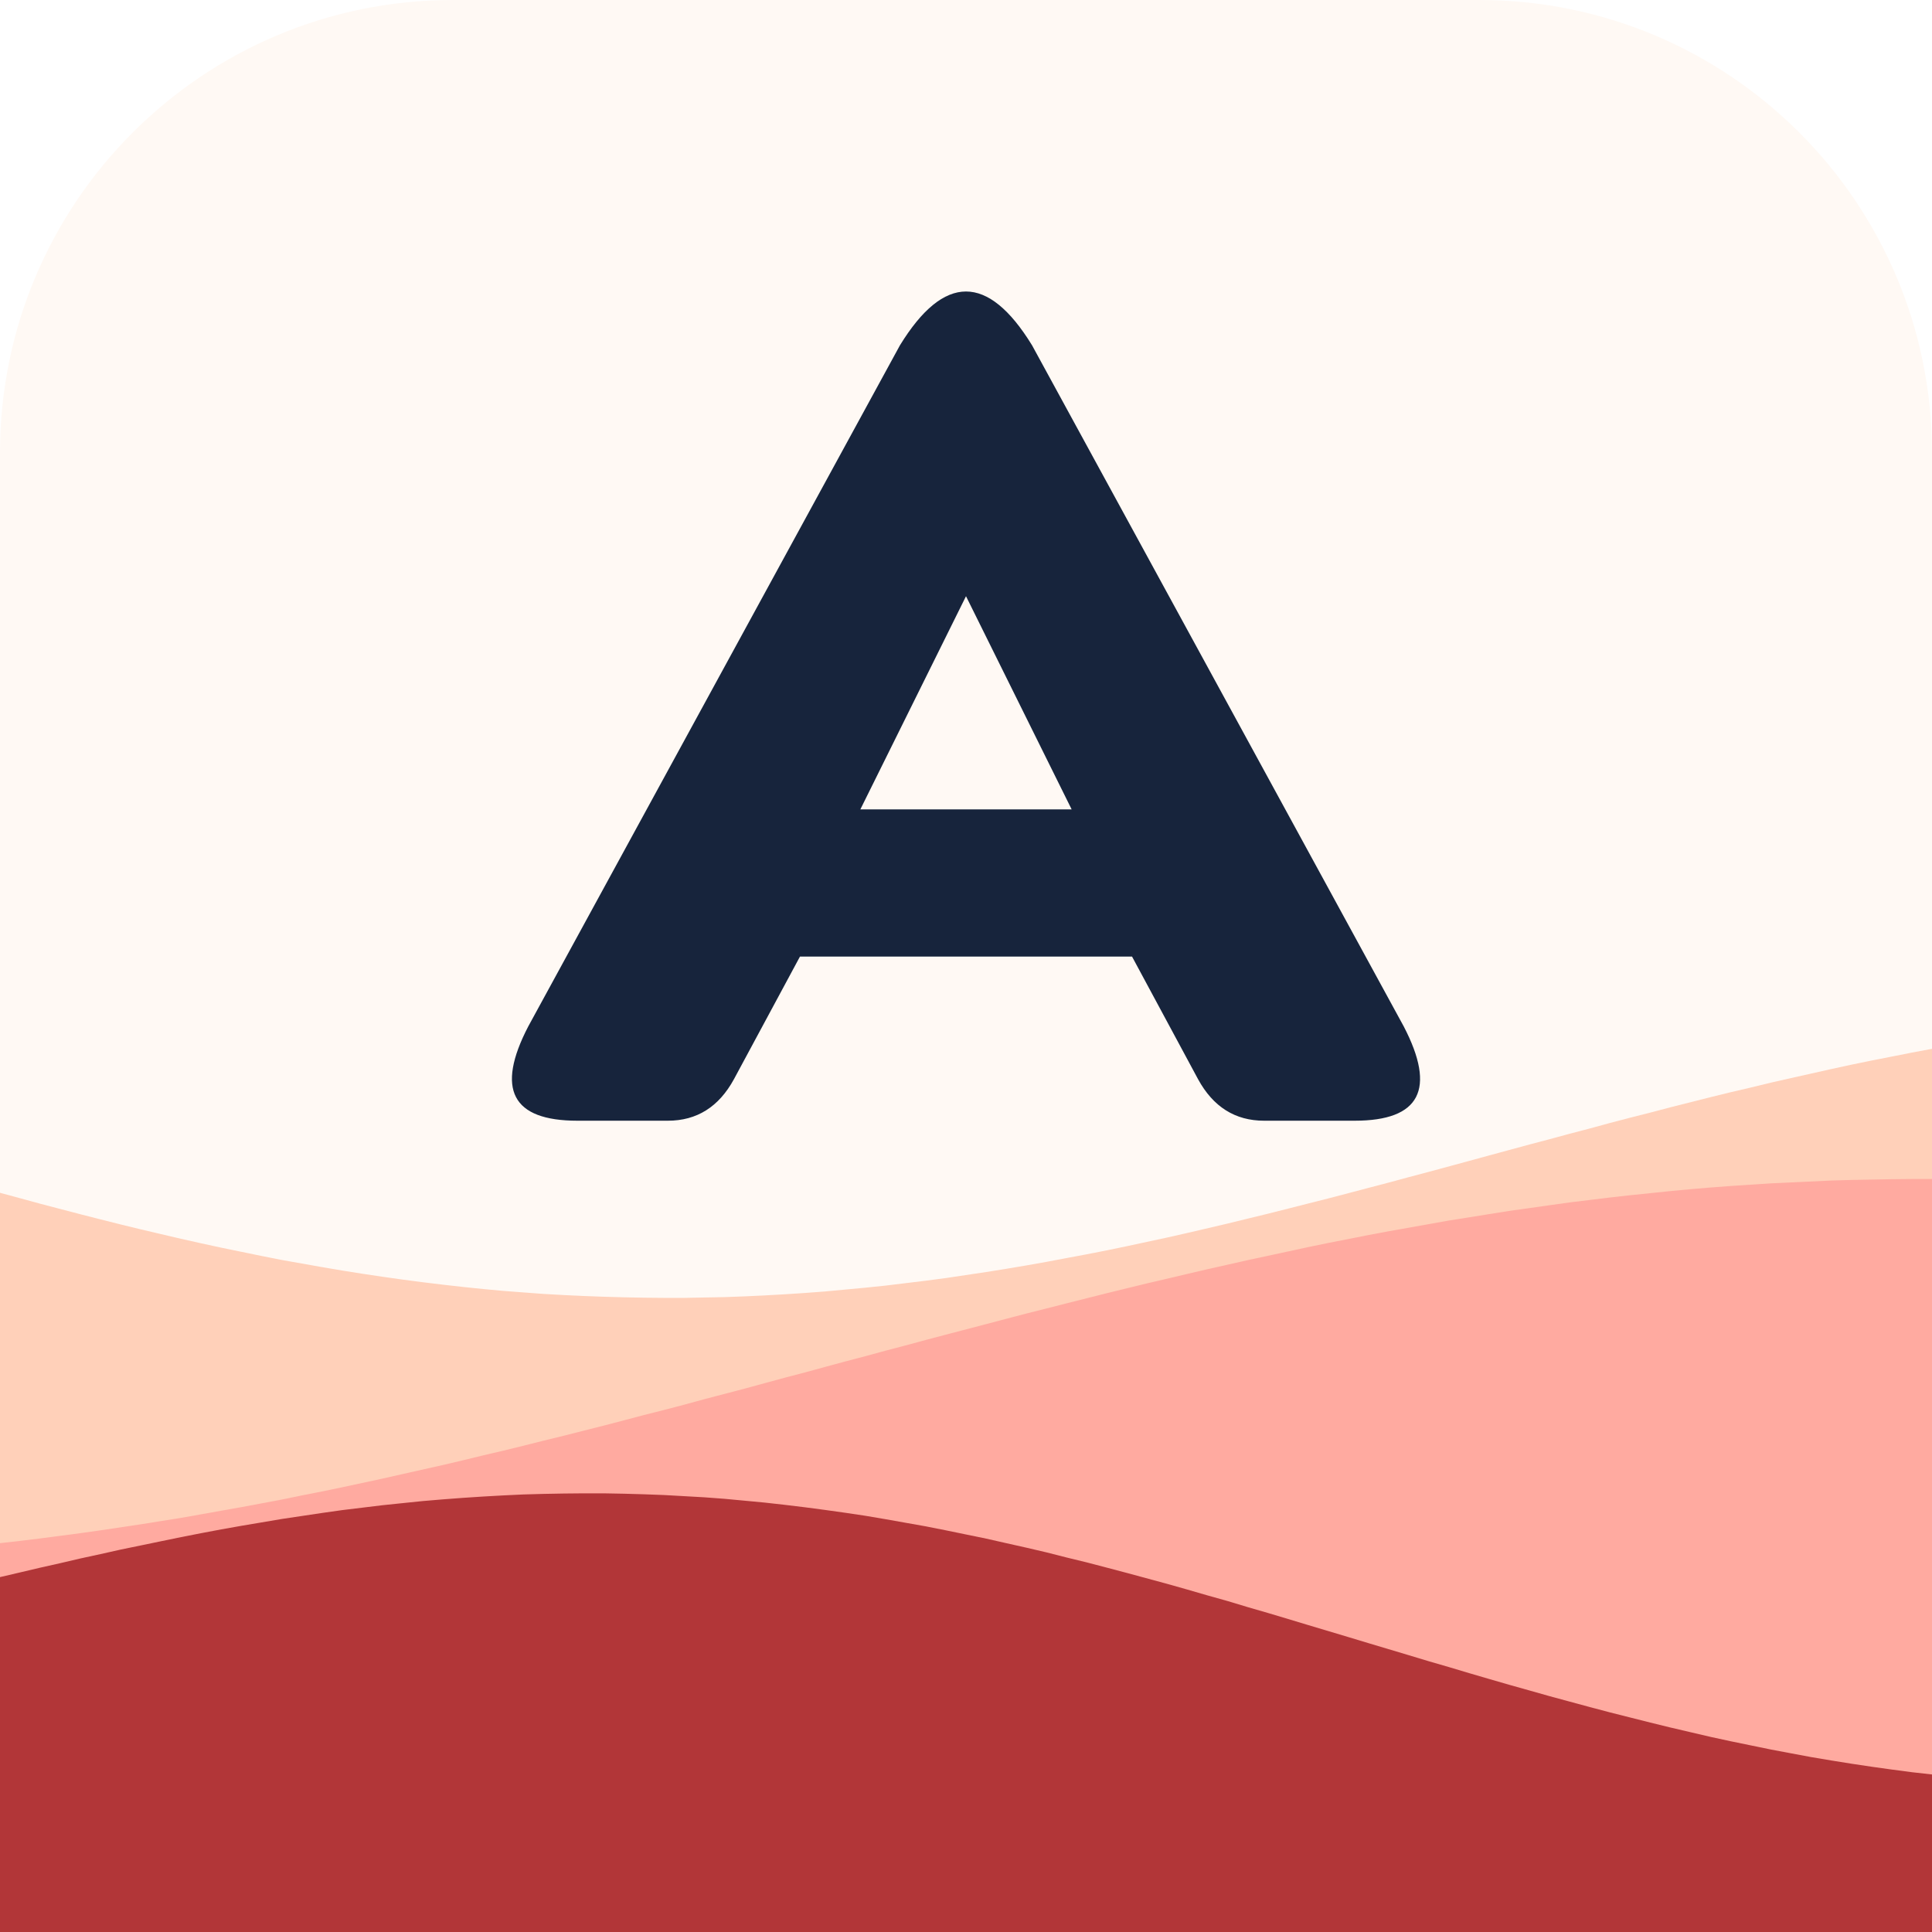
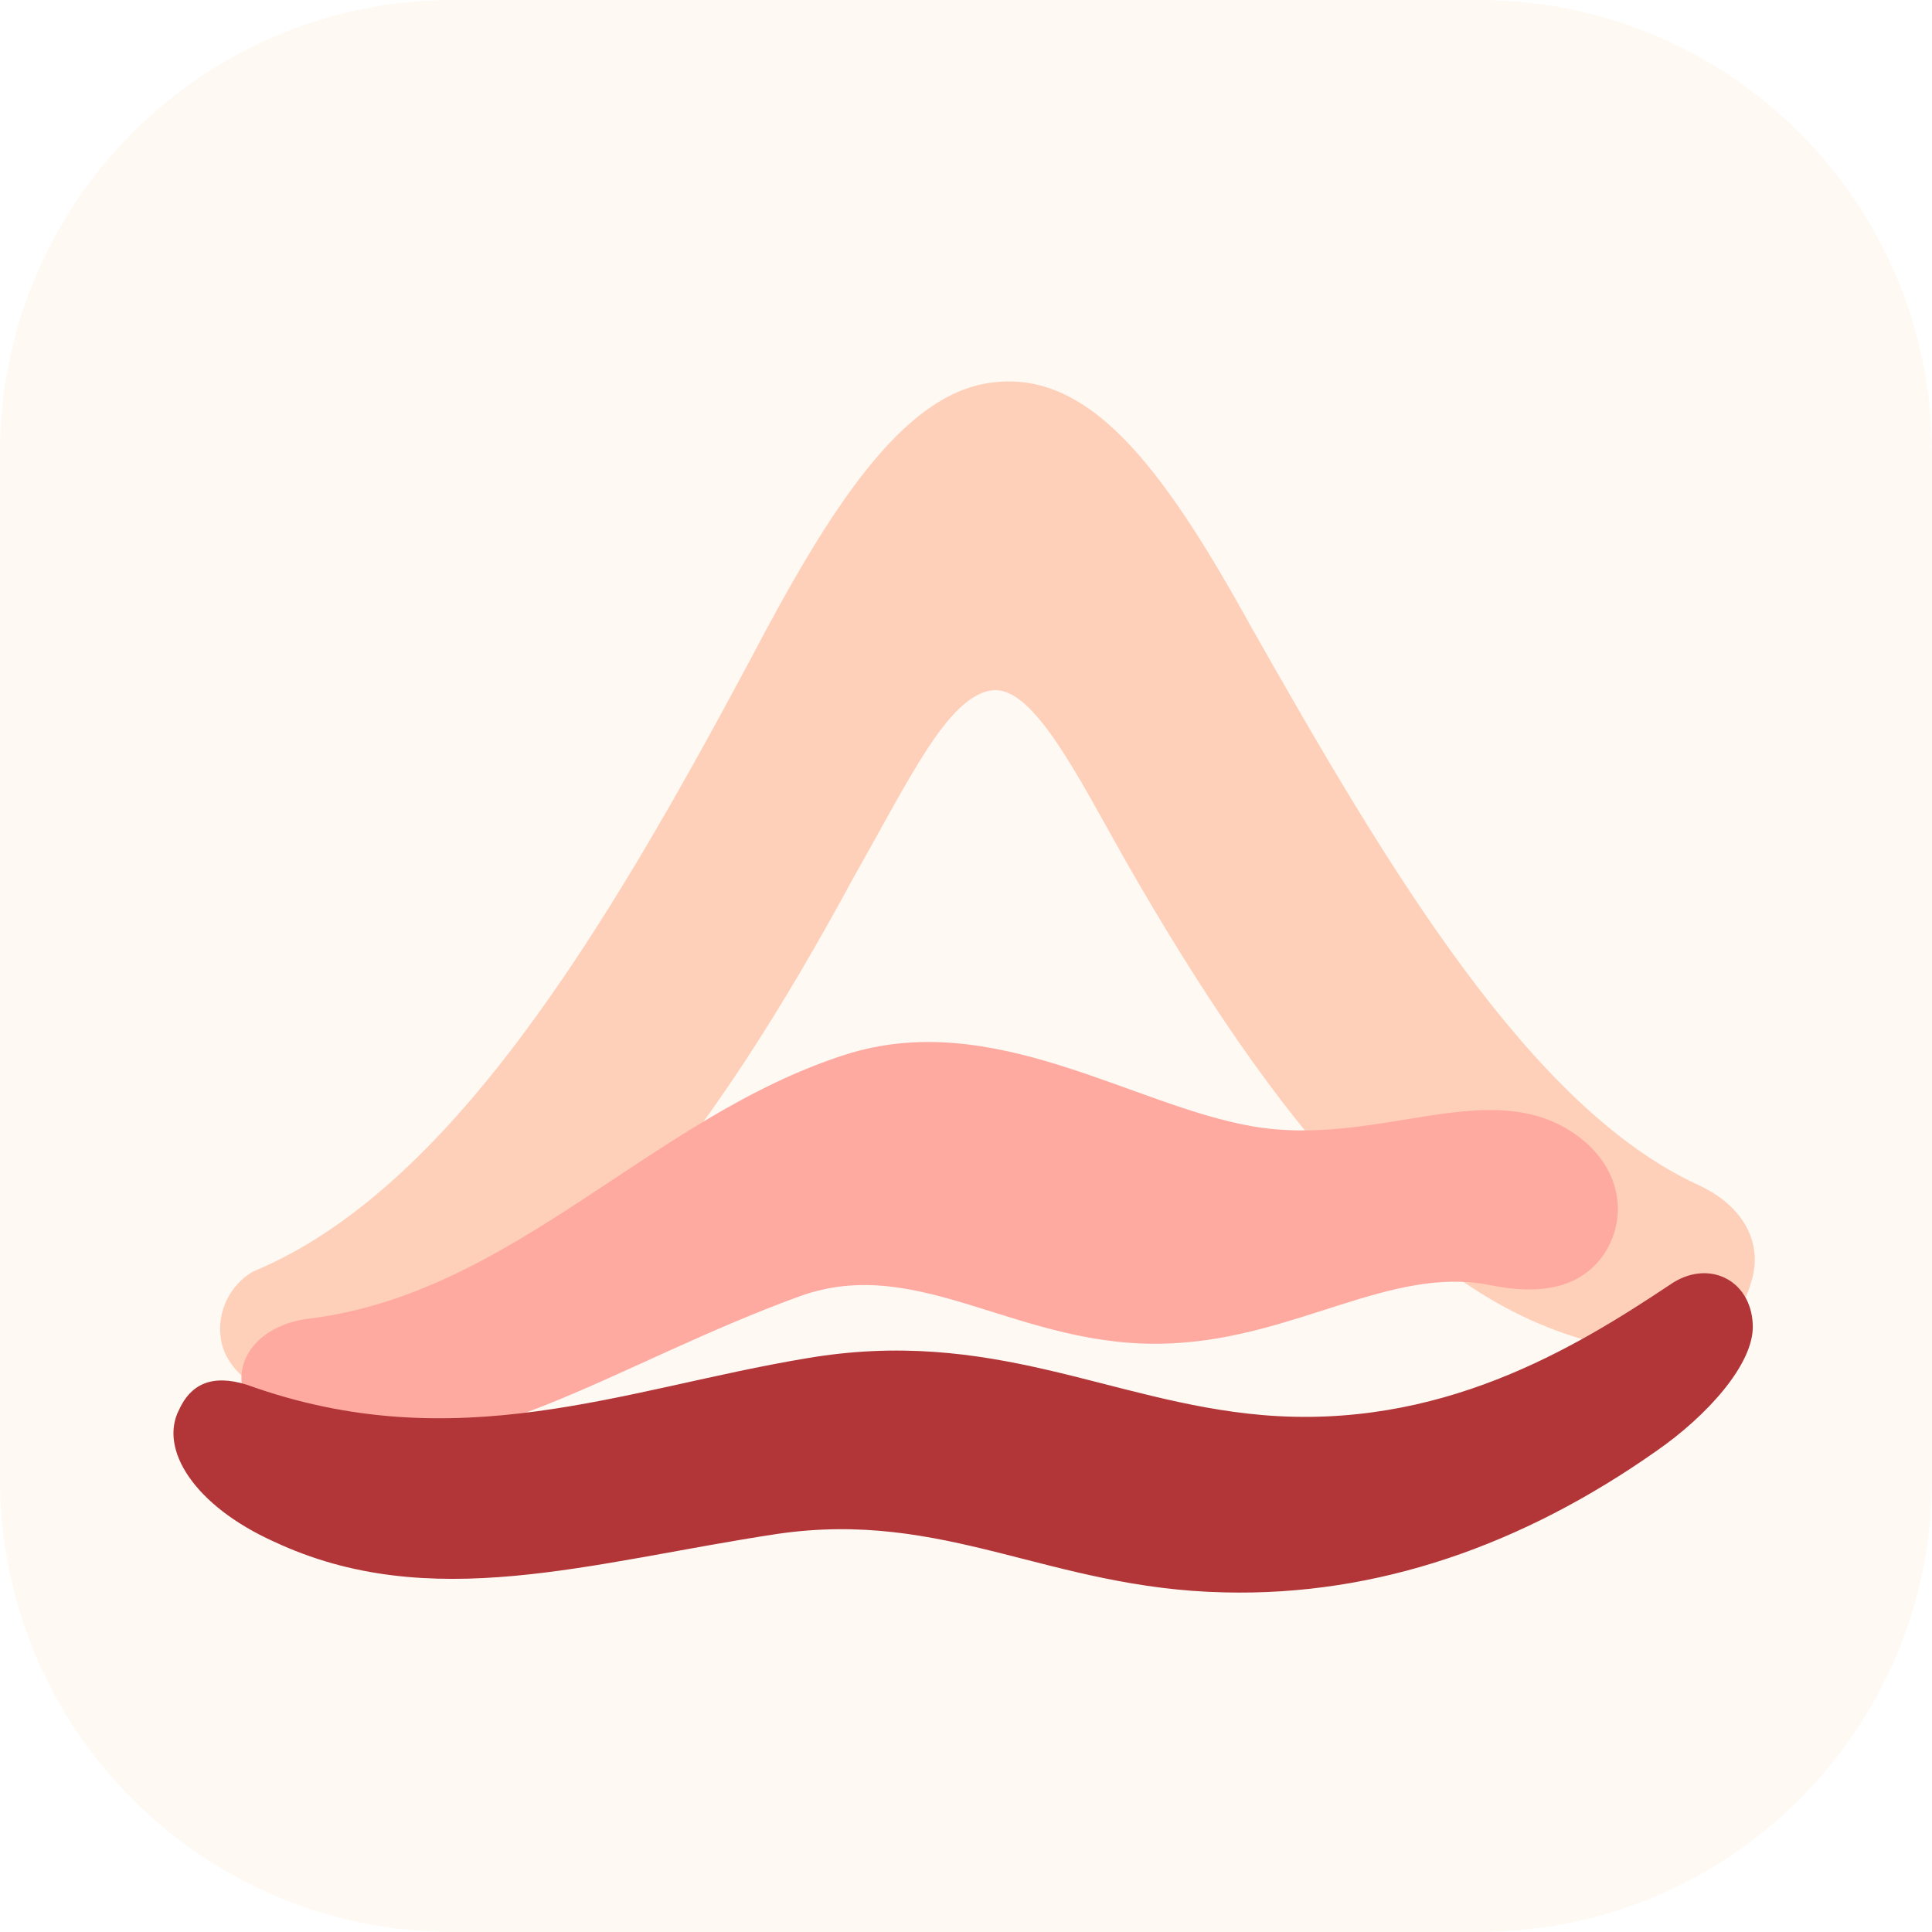
<svg xmlns="http://www.w3.org/2000/svg" width="1024" height="1024" viewBox="0 0 1024 1024">
  <rect width="1024" height="1024" rx="240" fill="#fff9f4" />
-   <path d="M 477 183 Q 512 126 547 183 L 744 544 Q 770 594 718 594 H 670 Q 647 594 635 572 L 600 507 H 424 L 389 572 Q 377 594 354 594 H 306 Q 254 594 280 544 Z M 456 429 H 568 L 512 316 Z" fill="#17243c" />
-   <path d="M -32 632.2 L 0.0 632.2 L 10.7 635.1 L 21.3 638.0 L 32.0 640.8 L 42.7 643.6 L 53.3 646.3 L 64.0 649.0 L 74.7 651.6 L 85.3 654.1 L 96.0 656.6 L 106.7 659.0 L 117.3 661.3 L 128.0 663.5 L 138.7 665.7 L 149.3 667.8 L 160.0 669.7 L 170.7 671.6 L 181.3 673.4 L 192.0 675.1 L 202.7 676.7 L 213.3 678.2 L 224.0 679.6 L 234.7 680.9 L 245.3 682.1 L 256.0 683.2 L 266.7 684.2 L 277.3 685.0 L 288.0 685.8 L 298.7 686.4 L 309.3 686.9 L 320.0 687.3 L 330.7 687.6 L 341.3 687.8 L 352.0 687.9 L 362.7 687.9 L 373.3 687.7 L 384.0 687.5 L 394.7 687.1 L 405.3 686.6 L 416.0 686.0 L 426.7 685.3 L 437.3 684.5 L 448.0 683.5 L 458.7 682.5 L 469.3 681.4 L 480.0 680.1 L 490.7 678.8 L 501.3 677.4 L 512.0 675.8 L 522.7 674.2 L 533.3 672.5 L 544.0 670.7 L 554.7 668.8 L 565.3 666.8 L 576.0 664.8 L 586.7 662.7 L 597.3 660.5 L 608.0 658.2 L 618.7 655.9 L 629.3 653.5 L 640.0 651.0 L 650.7 648.5 L 661.3 645.9 L 672.0 643.3 L 682.7 640.6 L 693.3 637.9 L 704.0 635.2 L 714.7 632.4 L 725.3 629.6 L 736.0 626.8 L 746.7 623.9 L 757.3 621.1 L 768.0 618.2 L 778.7 615.3 L 789.3 612.4 L 800.0 609.5 L 810.7 606.6 L 821.3 603.8 L 832.0 600.9 L 842.7 598.1 L 853.3 595.2 L 864.0 592.4 L 874.7 589.7 L 885.3 586.9 L 896.0 584.2 L 906.7 581.5 L 917.3 578.9 L 928.0 576.4 L 938.7 573.8 L 949.3 571.4 L 960.0 569.0 L 970.7 566.6 L 981.3 564.3 L 992.0 562.1 L 1002.7 560.0 L 1013.3 557.9 L 1024.0 555.9 L 1056 555.9 L 1056 1056 L -32 1056 Z" fill="#ffd0b9" />
-   <path d="M -32 817.9 L 0.0 817.9 L 10.7 816.7 L 21.3 815.4 L 32.0 814.0 L 42.7 812.6 L 53.3 811.1 L 64.0 809.5 L 74.7 807.9 L 85.3 806.2 L 96.0 804.5 L 106.7 802.6 L 117.3 800.7 L 128.0 798.8 L 138.7 796.8 L 149.3 794.8 L 160.0 792.6 L 170.7 790.5 L 181.3 788.3 L 192.0 786.0 L 202.7 783.7 L 213.3 781.3 L 224.0 778.9 L 234.7 776.5 L 245.3 774.0 L 256.0 771.4 L 266.7 768.9 L 277.3 766.3 L 288.0 763.6 L 298.7 761.0 L 309.3 758.3 L 320.0 755.6 L 330.7 752.8 L 341.3 750.0 L 352.0 747.3 L 362.7 744.5 L 373.3 741.6 L 384.0 738.8 L 394.7 736.0 L 405.3 733.1 L 416.0 730.2 L 426.7 727.4 L 437.3 724.5 L 448.0 721.6 L 458.7 718.8 L 469.3 715.9 L 480.0 713.1 L 490.7 710.2 L 501.3 707.4 L 512.0 704.6 L 522.7 701.8 L 533.3 699.0 L 544.0 696.2 L 554.7 693.5 L 565.3 690.8 L 576.0 688.1 L 586.7 685.4 L 597.3 682.8 L 608.0 680.2 L 618.7 677.7 L 629.3 675.2 L 640.0 672.7 L 650.7 670.3 L 661.3 667.9 L 672.0 665.6 L 682.7 663.3 L 693.3 661.0 L 704.0 658.8 L 714.7 656.7 L 725.3 654.6 L 736.0 652.6 L 746.7 650.7 L 757.3 648.8 L 768.0 646.9 L 778.7 645.2 L 789.3 643.5 L 800.0 641.8 L 810.7 640.3 L 821.3 638.8 L 832.0 637.3 L 842.7 636.0 L 853.3 634.7 L 864.0 633.5 L 874.7 632.4 L 885.3 631.3 L 896.0 630.3 L 906.7 629.4 L 917.3 628.6 L 928.0 627.9 L 938.7 627.2 L 949.3 626.7 L 960.0 626.2 L 970.7 625.7 L 981.3 625.4 L 992.0 625.2 L 1002.7 625.0 L 1013.3 624.9 L 1024.0 624.9 L 1056 624.9 L 1056 1056 L -32 1056 Z" fill="#ffaaa0" />
-   <path d="M -32 835.9 L 0.0 835.9 L 10.7 833.4 L 21.3 830.9 L 32.0 828.5 L 42.7 826.0 L 53.3 823.7 L 64.0 821.3 L 74.7 819.1 L 85.3 816.9 L 96.0 814.7 L 106.7 812.6 L 117.3 810.6 L 128.0 808.7 L 138.7 806.9 L 149.3 805.1 L 160.0 803.5 L 170.7 801.9 L 181.3 800.4 L 192.0 799.1 L 202.7 797.8 L 213.3 796.7 L 224.0 795.6 L 234.7 794.7 L 245.3 793.9 L 256.0 793.2 L 266.7 792.6 L 277.3 792.1 L 288.0 791.8 L 298.7 791.6 L 309.3 791.5 L 320.0 791.5 L 330.7 791.7 L 341.3 792.0 L 352.0 792.4 L 362.7 793.0 L 373.3 793.6 L 384.0 794.4 L 394.7 795.4 L 405.3 796.4 L 416.0 797.6 L 426.7 798.9 L 437.3 800.3 L 448.0 801.8 L 458.7 803.4 L 469.3 805.2 L 480.0 807.1 L 490.7 809.0 L 501.3 811.1 L 512.0 813.3 L 522.7 815.5 L 533.3 817.9 L 544.0 820.3 L 554.7 822.8 L 565.3 825.5 L 576.0 828.1 L 586.7 830.9 L 597.3 833.7 L 608.0 836.6 L 618.7 839.5 L 629.3 842.5 L 640.0 845.6 L 650.7 848.6 L 661.3 851.8 L 672.0 854.9 L 682.7 858.1 L 693.3 861.3 L 704.0 864.5 L 714.7 867.7 L 725.3 870.9 L 736.0 874.1 L 746.7 877.3 L 757.3 880.5 L 768.0 883.6 L 778.7 886.8 L 789.3 889.9 L 800.0 893.0 L 810.7 896.0 L 821.3 899.0 L 832.0 901.9 L 842.7 904.8 L 853.3 907.6 L 864.0 910.3 L 874.7 913.0 L 885.3 915.6 L 896.0 918.1 L 906.7 920.6 L 917.3 922.9 L 928.0 925.1 L 938.7 927.3 L 949.3 929.3 L 960.0 931.3 L 970.7 933.1 L 981.3 934.8 L 992.0 936.4 L 1002.7 937.9 L 1013.3 939.3 L 1024.0 940.5 L 1056 940.5 L 1056 1056 L -32 1056 Z" fill="#b23638" />
+   <path d="M 134 674 C 238 631 320 495 398 349 C 440 269 478 210 524 203 C 576 195 615 245 663 332 C 736 461 811 587 900 628 C 924 639 935 659 928 680 C 921 706 893 721 857 714 C 756 696 675 593 597 457 C 571 411 547 362 525 366 C 502 370 482 413 453 464 C 379 601 288 730 171 742 C 141 745 119 727 117 709 C 115 695 122 681 134 674 Z" fill="#ffd0b9" />
+   <path d="M 163 699 C 272 686 345 592 448 559 C 526 534 600 586 664 597 C 728 608 785 572 830 598 C 859 615 864 644 850 665 C 838 682 818 687 789 681 C 737 671 687 709 621 712 C 541 716 488 664 424 687 C 325 723 250 779 166 764 C 144 760 129 748 128 732 C 127 716 141 702 163 699 Z" fill="#ffaaa0" />
+   <path d="M 131 734 C 242 774 331 736 427 720 C 526 703 588 743 669 750 C 763 758 834 715 885 681 C 905 667 928 678 929 702 C 930 723 904 751 878 769 C 807 819 730 846 649 844 C 556 842 501 800 412 813 C 313 828 228 856 145 817 C 103 798 84 768 95 747 C 101 734 112 728 131 734 Z" fill="#b23638" />
</svg>
